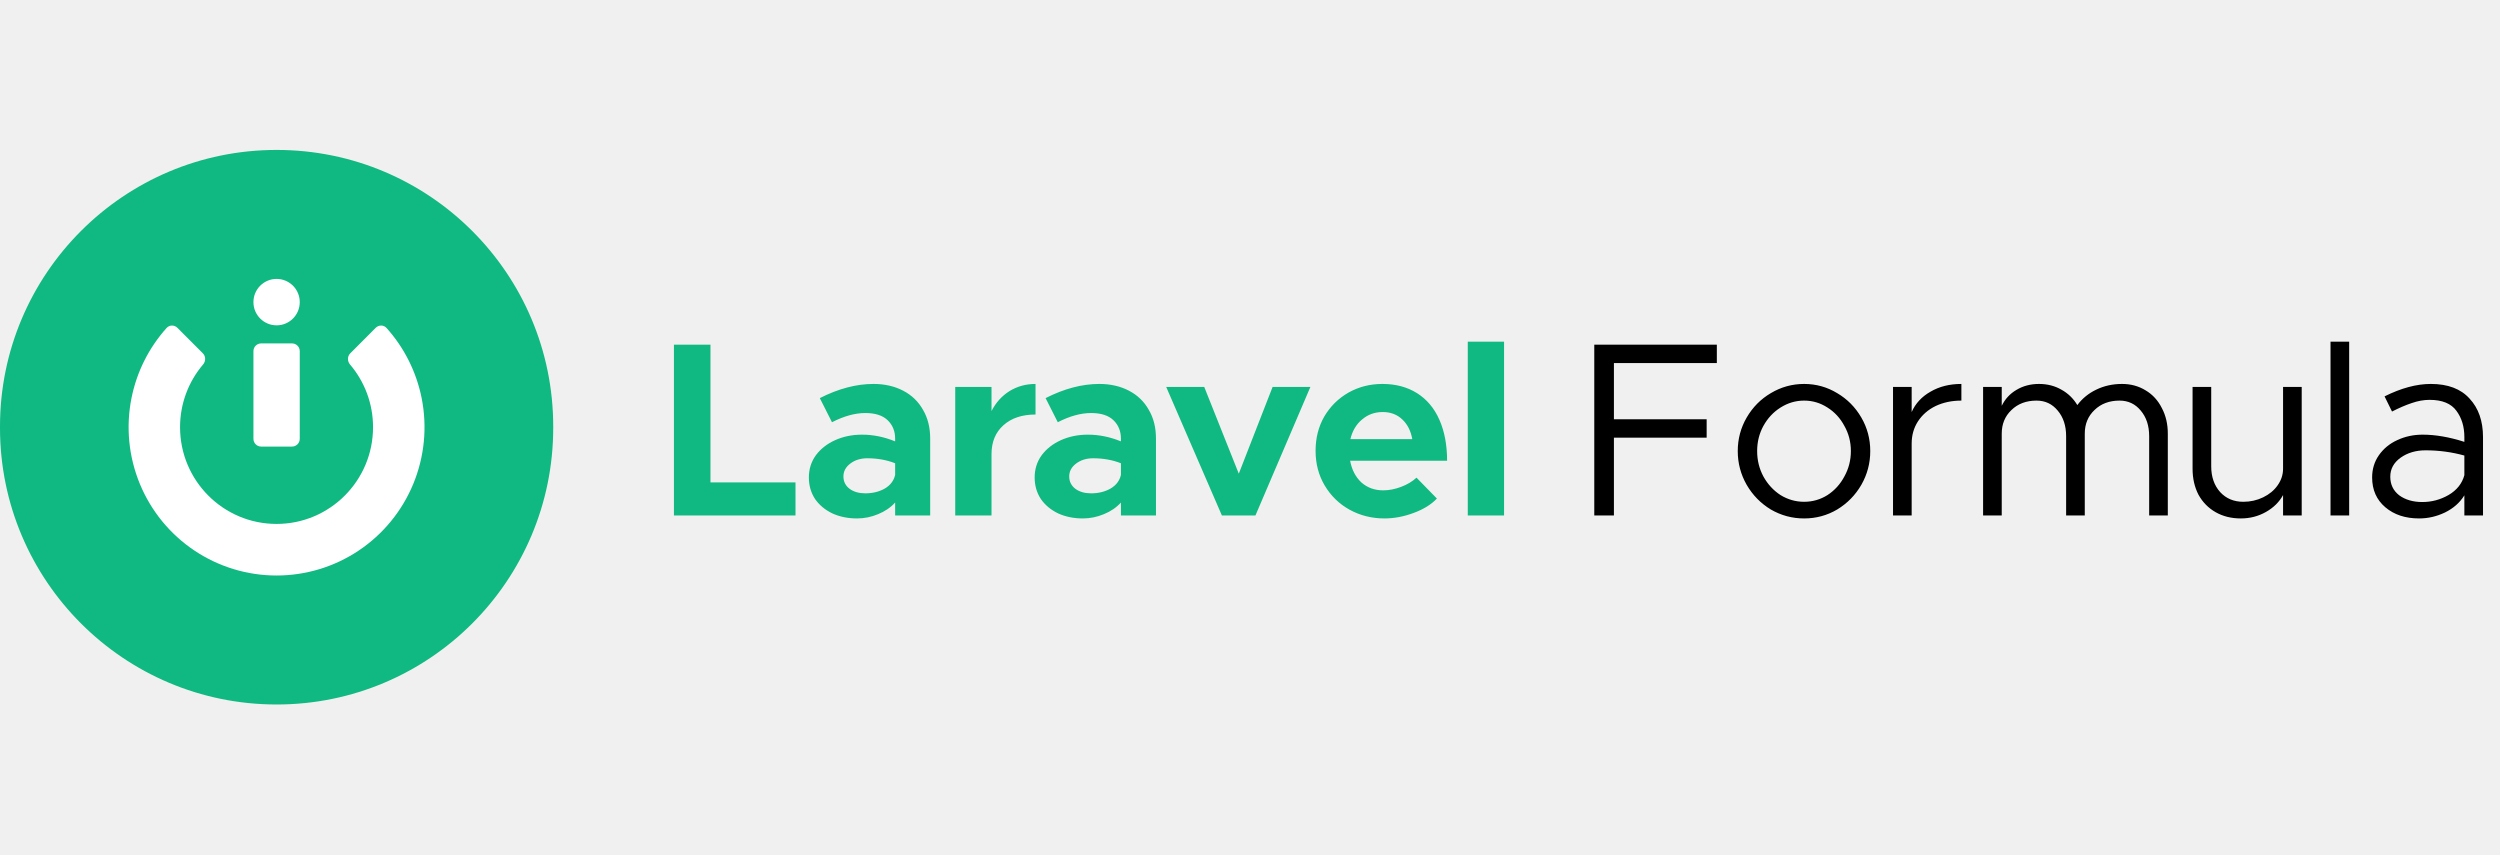
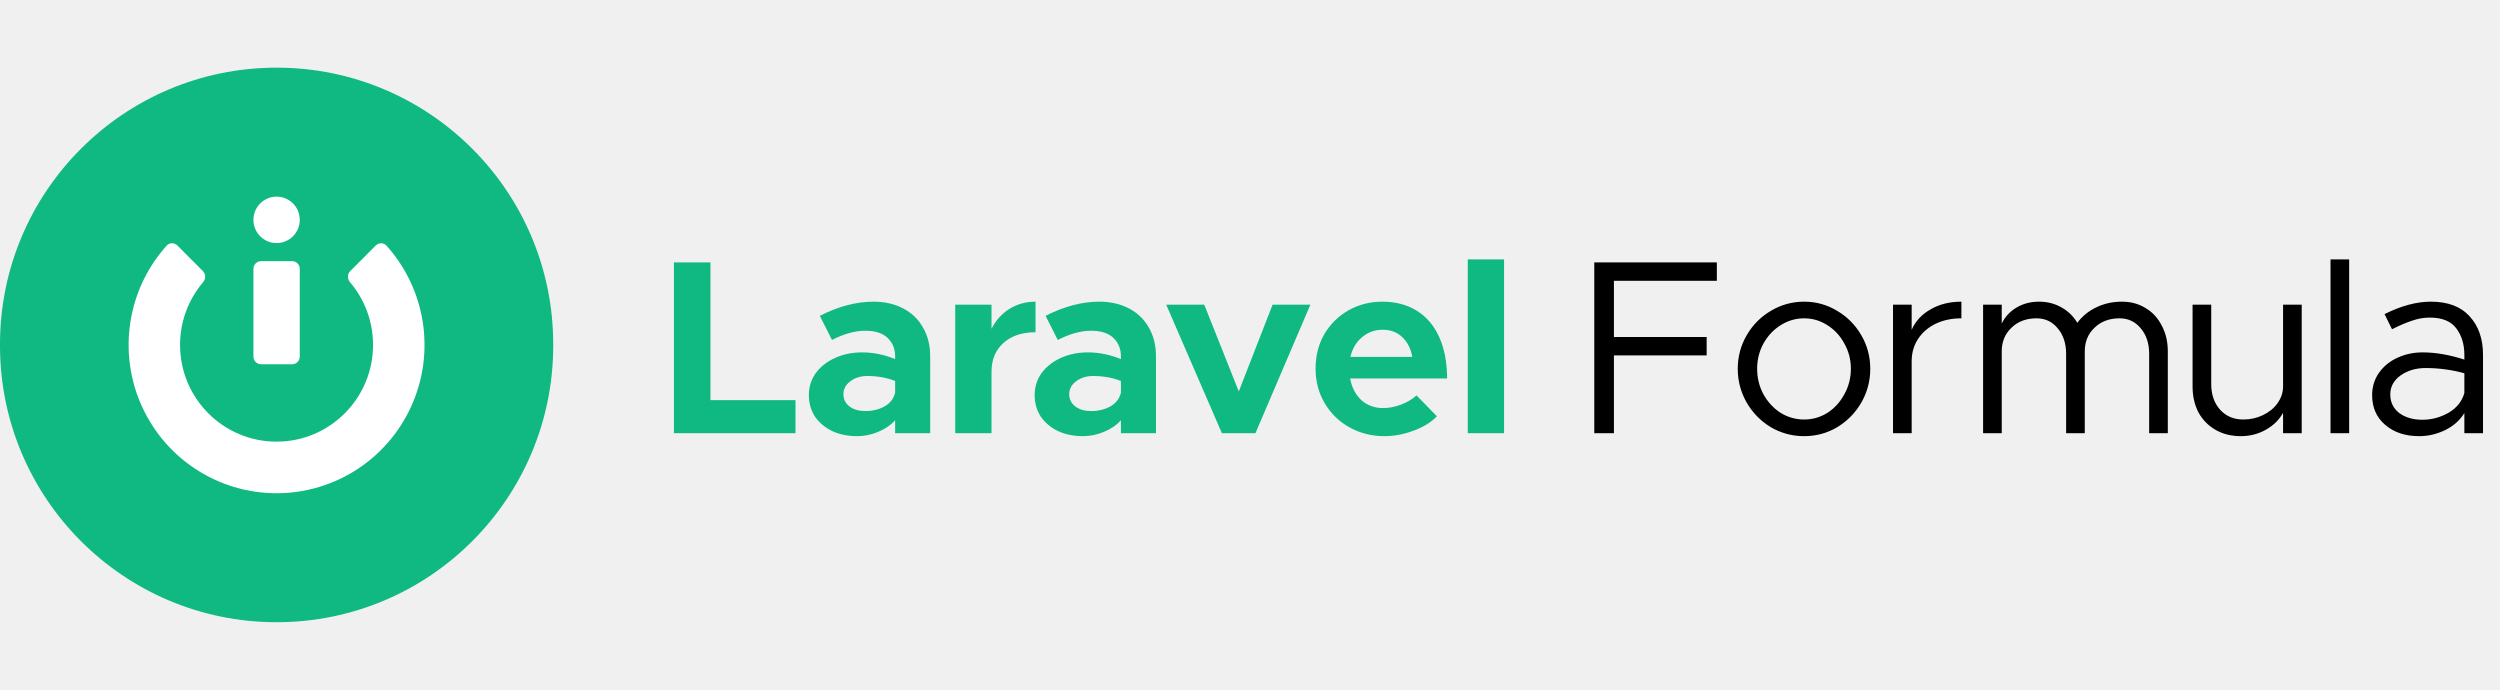
- <svg xmlns="http://www.w3.org/2000/svg" width="395" height="135" viewBox="0 0 395 135" fill="none">
-   <rect y="23.689" width="87.409" height="87.621" rx="43.705" fill="#10B981" />
-   <path fill-rule="evenodd" clip-rule="evenodd" d="M66.625 62.926C65.803 58.782 63.88 54.945 61.069 51.816C60.617 51.314 59.84 51.316 59.363 51.794L55.337 55.83C54.862 56.306 54.866 57.075 55.302 57.588C57.571 60.256 58.941 63.716 58.941 67.497C58.941 75.938 52.115 82.78 43.695 82.78C35.275 82.78 28.449 75.938 28.449 67.497C28.449 63.715 29.82 60.254 32.09 57.585C32.526 57.073 32.531 56.304 32.055 55.827L28.032 51.794C27.555 51.316 26.777 51.314 26.326 51.816C23.515 54.945 21.592 58.782 20.77 62.926C19.867 67.472 20.33 72.183 22.1 76.465C23.869 80.747 26.865 84.407 30.71 86.982C34.554 89.557 39.074 90.931 43.697 90.931C48.321 90.931 52.84 89.557 56.685 86.982C60.529 84.407 63.525 80.747 65.295 76.465C67.064 72.183 67.527 67.472 66.625 62.926Z" fill="white" />
-   <rect x="40.043" y="44.068" width="7.318" height="7.336" rx="3.659" fill="white" />
-   <rect x="40.043" y="54.258" width="7.318" height="16.302" rx="1.221" fill="white" />
-   <path d="M112.254 76.218H125.688V81.442H106.48V54.457H112.254V76.218ZM138.014 60.663C139.769 60.663 141.327 61.017 142.689 61.724C144.05 62.431 145.098 63.439 145.831 64.748C146.59 66.031 146.97 67.55 146.97 69.305V81.442H141.432V79.4C140.725 80.185 139.821 80.801 138.721 81.246C137.648 81.691 136.548 81.914 135.422 81.914C133.982 81.914 132.685 81.652 131.533 81.128C130.381 80.578 129.464 79.819 128.783 78.85C128.129 77.855 127.801 76.716 127.801 75.433C127.801 74.123 128.168 72.958 128.901 71.937C129.661 70.915 130.682 70.117 131.965 69.54C133.248 68.964 134.662 68.676 136.207 68.676C137.962 68.676 139.703 69.03 141.432 69.737V69.305C141.432 68.126 141.039 67.157 140.253 66.398C139.468 65.639 138.289 65.259 136.718 65.259C135.094 65.259 133.34 65.743 131.454 66.712L129.53 62.902C132.463 61.41 135.291 60.663 138.014 60.663ZM136.718 77.947C137.87 77.947 138.892 77.698 139.782 77.2C140.672 76.676 141.222 75.956 141.432 75.04V73.194C140.096 72.67 138.63 72.408 137.032 72.408C135.985 72.408 135.094 72.683 134.361 73.233C133.628 73.783 133.261 74.464 133.261 75.275C133.261 76.087 133.589 76.742 134.243 77.239C134.898 77.711 135.723 77.947 136.718 77.947ZM156.66 64.945C157.341 63.609 158.284 62.562 159.488 61.802C160.719 61.043 162.094 60.663 163.613 60.663V65.495C161.492 65.495 159.802 66.058 158.545 67.184C157.289 68.31 156.66 69.829 156.66 71.74V81.442H150.925V61.135H156.66V64.945ZM173.689 60.663C175.443 60.663 177.001 61.017 178.363 61.724C179.725 62.431 180.772 63.439 181.505 64.748C182.265 66.031 182.644 67.55 182.644 69.305V81.442H177.106V79.4C176.399 80.185 175.495 80.801 174.396 81.246C173.322 81.691 172.222 81.914 171.096 81.914C169.656 81.914 168.36 81.652 167.207 81.128C166.055 80.578 165.139 79.819 164.458 78.85C163.803 77.855 163.476 76.716 163.476 75.433C163.476 74.123 163.842 72.958 164.576 71.937C165.335 70.915 166.356 70.117 167.639 69.54C168.923 68.964 170.337 68.676 171.882 68.676C173.636 68.676 175.378 69.03 177.106 69.737V69.305C177.106 68.126 176.713 67.157 175.928 66.398C175.142 65.639 173.964 65.259 172.392 65.259C170.769 65.259 169.014 65.743 167.129 66.712L165.204 62.902C168.137 61.41 170.965 60.663 173.689 60.663ZM172.392 77.947C173.545 77.947 174.566 77.698 175.456 77.2C176.347 76.676 176.896 75.956 177.106 75.04V73.194C175.77 72.67 174.304 72.408 172.707 72.408C171.659 72.408 170.769 72.683 170.036 73.233C169.302 73.783 168.936 74.464 168.936 75.275C168.936 76.087 169.263 76.742 169.918 77.239C170.572 77.711 171.397 77.947 172.392 77.947ZM184.259 61.135H190.269L195.729 74.843L201.071 61.135H207.042L198.361 81.442H193.058L184.259 61.135ZM218.546 77.475C219.462 77.475 220.405 77.292 221.374 76.925C222.343 76.559 223.154 76.074 223.809 75.472L227.03 78.771C226.14 79.714 224.909 80.474 223.338 81.05C221.793 81.626 220.261 81.914 218.742 81.914C216.752 81.914 214.919 81.456 213.243 80.539C211.593 79.622 210.284 78.352 209.315 76.729C208.346 75.105 207.861 73.272 207.861 71.23C207.861 69.213 208.32 67.406 209.236 65.809C210.179 64.212 211.449 62.955 213.046 62.038C214.67 61.121 216.464 60.663 218.428 60.663C220.523 60.663 222.343 61.148 223.888 62.117C225.433 63.086 226.611 64.487 227.423 66.32C228.235 68.153 228.641 70.313 228.641 72.801H213.321C213.583 74.215 214.172 75.354 215.089 76.218C216.032 77.056 217.184 77.475 218.546 77.475ZM218.467 65.102C217.21 65.102 216.123 65.495 215.207 66.28C214.29 67.04 213.675 68.074 213.361 69.383H223.141C222.906 68.074 222.382 67.04 221.57 66.28C220.758 65.495 219.724 65.102 218.467 65.102ZM231.908 53.986H237.642V81.442H231.908V53.986Z" fill="#10B981" />
-   <path d="M271.261 57.364H254.999V66.241H269.651V69.148H254.999V81.442H251.896V54.457H271.261V57.364ZM285.053 81.914C283.167 81.914 281.413 81.442 279.789 80.5C278.192 79.531 276.922 78.234 275.979 76.611C275.036 74.961 274.565 73.18 274.565 71.269C274.565 69.357 275.036 67.59 275.979 65.966C276.922 64.342 278.192 63.059 279.789 62.117C281.413 61.148 283.167 60.663 285.053 60.663C286.938 60.663 288.68 61.148 290.277 62.117C291.875 63.059 293.145 64.342 294.087 65.966C295.03 67.59 295.501 69.357 295.501 71.269C295.501 73.18 295.03 74.961 294.087 76.611C293.145 78.234 291.875 79.531 290.277 80.5C288.68 81.442 286.938 81.914 285.053 81.914ZM285.053 79.282C286.388 79.282 287.619 78.928 288.745 78.221C289.871 77.488 290.762 76.506 291.416 75.275C292.097 74.045 292.438 72.709 292.438 71.269C292.438 69.829 292.097 68.506 291.416 67.302C290.762 66.071 289.871 65.102 288.745 64.395C287.619 63.662 286.388 63.295 285.053 63.295C283.717 63.295 282.474 63.662 281.321 64.395C280.195 65.102 279.292 66.071 278.611 67.302C277.956 68.506 277.629 69.829 277.629 71.269C277.629 72.709 277.956 74.045 278.611 75.275C279.292 76.506 280.195 77.488 281.321 78.221C282.474 78.928 283.717 79.282 285.053 79.282ZM302.043 65.102C302.645 63.74 303.641 62.666 305.028 61.881C306.416 61.069 308.04 60.663 309.899 60.663V63.295C308.38 63.295 307.019 63.583 305.814 64.159C304.636 64.735 303.706 65.547 303.025 66.594C302.37 67.616 302.043 68.781 302.043 70.09V81.442H299.097V61.135H302.043V65.102ZM335.286 60.663C336.674 60.663 337.918 61.004 339.018 61.684C340.118 62.339 340.969 63.269 341.571 64.473C342.199 65.652 342.514 67 342.514 68.519V81.442H339.568V68.912C339.568 67.262 339.122 65.914 338.232 64.866C337.368 63.819 336.255 63.295 334.893 63.295C333.27 63.295 331.947 63.792 330.926 64.788C329.905 65.757 329.394 67 329.394 68.519V81.442H326.448V68.912C326.448 67.262 326.003 65.914 325.113 64.866C324.248 63.819 323.135 63.295 321.774 63.295C320.15 63.295 318.828 63.792 317.806 64.788C316.785 65.757 316.274 67 316.274 68.519V81.442H313.328V61.135H316.274V64.12C316.798 63.046 317.571 62.208 318.592 61.606C319.639 60.977 320.831 60.663 322.167 60.663C323.476 60.663 324.654 60.964 325.702 61.567C326.749 62.143 327.587 62.955 328.216 64.002C329.001 62.955 329.996 62.143 331.201 61.567C332.432 60.964 333.793 60.663 335.286 60.663ZM363.67 61.135V81.442H360.724V78.221C360.122 79.321 359.219 80.212 358.014 80.892C356.809 81.573 355.487 81.914 354.047 81.914C352.554 81.914 351.232 81.586 350.079 80.932C348.927 80.277 348.024 79.361 347.369 78.182C346.741 76.978 346.426 75.603 346.426 74.058V61.135H349.372V73.665C349.372 75.341 349.844 76.703 350.786 77.75C351.729 78.771 352.947 79.282 354.439 79.282C355.565 79.282 356.613 79.046 357.582 78.575C358.551 78.104 359.31 77.475 359.86 76.689C360.436 75.878 360.724 75 360.724 74.058V61.135H363.67ZM368.223 53.986H371.169V81.442H368.223V53.986ZM384.067 60.663C386.764 60.663 388.807 61.436 390.194 62.981C391.609 64.5 392.316 66.529 392.316 69.069V81.442H389.37V78.261C388.663 79.413 387.641 80.316 386.306 80.971C384.996 81.6 383.635 81.914 382.221 81.914C380.047 81.914 378.266 81.325 376.879 80.146C375.491 78.968 374.797 77.397 374.797 75.433C374.797 74.123 375.15 72.958 375.857 71.937C376.59 70.889 377.559 70.09 378.764 69.54C379.995 68.964 381.33 68.676 382.771 68.676C384.813 68.676 387.013 69.056 389.37 69.816V69.069C389.37 67.419 388.951 66.031 388.113 64.905C387.275 63.753 385.861 63.177 383.87 63.177C382.954 63.177 382.011 63.347 381.042 63.688C380.099 64.002 379.065 64.447 377.939 65.023L376.761 62.627C379.379 61.318 381.815 60.663 384.067 60.663ZM382.731 79.321C384.198 79.321 385.573 78.955 386.856 78.221C388.165 77.462 389.003 76.415 389.37 75.079V71.976C387.379 71.426 385.337 71.151 383.242 71.151C381.697 71.151 380.374 71.544 379.275 72.329C378.201 73.115 377.664 74.11 377.664 75.315C377.664 76.546 378.135 77.528 379.078 78.261C380.047 78.968 381.265 79.321 382.731 79.321Z" fill="black" />
+ <svg xmlns="http://www.w3.org/2000/svg" width="395" height="109" viewBox="0 0 395 109" fill="none">
+   <rect y="10.69" width="87.409" height="87.621" rx="43.705" fill="#10B981" />
+   <path fill-rule="evenodd" clip-rule="evenodd" d="M66.625 49.926C65.803 45.782 63.88 41.946 61.069 38.817C60.617 38.314 59.84 38.316 59.363 38.795L55.337 42.83C54.862 43.307 54.866 44.075 55.302 44.588C57.571 47.256 58.941 50.717 58.941 54.498C58.941 62.938 52.115 69.78 43.695 69.78C35.275 69.78 28.449 62.938 28.449 54.498C28.449 50.716 29.82 47.254 32.09 44.586C32.526 44.073 32.531 43.304 32.055 42.828L28.032 38.795C27.555 38.316 26.777 38.314 26.326 38.817C23.515 41.946 21.592 45.782 20.77 49.926C19.867 54.472 20.33 59.184 22.1 63.466C23.869 67.748 26.865 71.408 30.71 73.983C34.554 76.557 39.074 77.932 43.697 77.932C48.321 77.932 52.84 76.557 56.685 73.983C60.529 71.408 63.525 67.748 65.295 63.466C67.064 59.184 67.527 54.472 66.625 49.926Z" fill="white" />
+   <rect x="40.043" y="31.068" width="7.318" height="7.336" rx="3.659" fill="white" />
+   <rect x="40.043" y="41.257" width="7.318" height="16.302" rx="1.221" fill="white" />
+   <path d="M112.254 63.218H125.688V68.442H106.48V41.457H112.254V63.218ZM138.014 47.663C139.769 47.663 141.327 48.017 142.689 48.724C144.05 49.431 145.098 50.439 145.831 51.748C146.59 53.031 146.97 54.55 146.97 56.305V68.442H141.432V66.4C140.725 67.185 139.821 67.801 138.721 68.246C137.648 68.691 136.548 68.913 135.422 68.913C133.982 68.913 132.685 68.652 131.533 68.128C130.381 67.578 129.464 66.819 128.783 65.85C128.129 64.855 127.801 63.715 127.801 62.432C127.801 61.123 128.168 59.958 128.901 58.936C129.661 57.915 130.682 57.116 131.965 56.54C133.248 55.964 134.662 55.676 136.207 55.676C137.962 55.676 139.703 56.03 141.432 56.737V56.305C141.432 55.126 141.039 54.157 140.253 53.398C139.468 52.638 138.289 52.259 136.718 52.259C135.094 52.259 133.34 52.743 131.454 53.712L129.53 49.902C132.463 48.409 135.291 47.663 138.014 47.663ZM136.718 64.946C137.87 64.946 138.892 64.697 139.782 64.2C140.672 63.676 141.222 62.956 141.432 62.039V60.193C140.096 59.67 138.63 59.408 137.032 59.408C135.985 59.408 135.094 59.683 134.361 60.233C133.628 60.782 133.261 61.463 133.261 62.275C133.261 63.087 133.589 63.742 134.243 64.239C134.898 64.71 135.723 64.946 136.718 64.946ZM156.66 51.944C157.341 50.609 158.284 49.562 159.488 48.802C160.719 48.043 162.094 47.663 163.613 47.663V52.494C161.492 52.494 159.802 53.057 158.545 54.184C157.289 55.309 156.66 56.828 156.66 58.74V68.442H150.925V48.134H156.66V51.944ZM173.689 47.663C175.443 47.663 177.001 48.017 178.363 48.724C179.725 49.431 180.772 50.439 181.505 51.748C182.265 53.031 182.644 54.55 182.644 56.305V68.442H177.106V66.4C176.399 67.185 175.495 67.801 174.396 68.246C173.322 68.691 172.222 68.913 171.096 68.913C169.656 68.913 168.36 68.652 167.207 68.128C166.055 67.578 165.139 66.819 164.458 65.85C163.803 64.855 163.476 63.715 163.476 62.432C163.476 61.123 163.842 59.958 164.576 58.936C165.335 57.915 166.356 57.116 167.639 56.54C168.923 55.964 170.337 55.676 171.882 55.676C173.636 55.676 175.378 56.03 177.106 56.737V56.305C177.106 55.126 176.713 54.157 175.928 53.398C175.142 52.638 173.964 52.259 172.392 52.259C170.769 52.259 169.014 52.743 167.129 53.712L165.204 49.902C168.137 48.409 170.965 47.663 173.689 47.663ZM172.392 64.946C173.545 64.946 174.566 64.697 175.456 64.2C176.347 63.676 176.896 62.956 177.106 62.039V60.193C175.77 59.67 174.304 59.408 172.707 59.408C171.659 59.408 170.769 59.683 170.036 60.233C169.302 60.782 168.936 61.463 168.936 62.275C168.936 63.087 169.263 63.742 169.918 64.239C170.572 64.71 171.397 64.946 172.392 64.946ZM184.259 48.134H190.269L195.729 61.843L201.071 48.134H207.042L198.361 68.442H193.058L184.259 48.134ZM218.546 64.475C219.462 64.475 220.405 64.291 221.374 63.925C222.343 63.558 223.154 63.074 223.809 62.472L227.03 65.771C226.14 66.714 224.909 67.473 223.338 68.049C221.793 68.625 220.261 68.913 218.742 68.913C216.752 68.913 214.919 68.455 213.243 67.539C211.593 66.622 210.284 65.352 209.315 63.728C208.346 62.105 207.861 60.272 207.861 58.229C207.861 56.213 208.32 54.406 209.236 52.809C210.179 51.211 211.449 49.954 213.046 49.038C214.67 48.121 216.464 47.663 218.428 47.663C220.523 47.663 222.343 48.147 223.888 49.116C225.433 50.085 226.611 51.486 227.423 53.319C228.235 55.152 228.641 57.313 228.641 59.8H213.321C213.583 61.215 214.172 62.354 215.089 63.218C216.032 64.056 217.184 64.475 218.546 64.475ZM218.467 52.102C217.21 52.102 216.123 52.494 215.207 53.28C214.29 54.039 213.675 55.074 213.361 56.383H223.141C222.906 55.074 222.382 54.039 221.57 53.28C220.758 52.494 219.724 52.102 218.467 52.102ZM231.908 40.985H237.642V68.442H231.908V40.985Z" fill="#10B981" />
+   <path d="M271.261 44.363H254.999V53.241H269.651V56.148H254.999V68.442H251.896V41.457H271.261V44.363ZM285.053 68.913C283.168 68.913 281.413 68.442 279.79 67.499C278.192 66.531 276.922 65.234 275.98 63.611C275.037 61.961 274.565 60.18 274.565 58.269C274.565 56.357 275.037 54.589 275.98 52.966C276.922 51.342 278.192 50.059 279.79 49.116C281.413 48.147 283.168 47.663 285.053 47.663C286.939 47.663 288.68 48.147 290.278 49.116C291.875 50.059 293.145 51.342 294.088 52.966C295.03 54.589 295.502 56.357 295.502 58.269C295.502 60.18 295.03 61.961 294.088 63.611C293.145 65.234 291.875 66.531 290.278 67.499C288.68 68.442 286.939 68.913 285.053 68.913ZM285.053 66.282C286.389 66.282 287.62 65.928 288.746 65.221C289.872 64.488 290.762 63.506 291.417 62.275C292.098 61.044 292.438 59.709 292.438 58.269C292.438 56.828 292.098 55.506 291.417 54.301C290.762 53.071 289.872 52.102 288.746 51.395C287.62 50.661 286.389 50.295 285.053 50.295C283.718 50.295 282.474 50.661 281.322 51.395C280.196 52.102 279.292 53.071 278.611 54.301C277.957 55.506 277.629 56.828 277.629 58.269C277.629 59.709 277.957 61.044 278.611 62.275C279.292 63.506 280.196 64.488 281.322 65.221C282.474 65.928 283.718 66.282 285.053 66.282ZM302.043 52.102C302.646 50.74 303.641 49.666 305.029 48.881C306.417 48.069 308.04 47.663 309.9 47.663V50.295C308.381 50.295 307.019 50.583 305.814 51.159C304.636 51.735 303.706 52.547 303.025 53.594C302.371 54.615 302.043 55.781 302.043 57.09V68.442H299.097V48.134H302.043V52.102ZM335.286 47.663C336.674 47.663 337.918 48.003 339.018 48.684C340.118 49.339 340.969 50.269 341.571 51.473C342.2 52.651 342.514 54 342.514 55.519V68.442H339.568V55.912C339.568 54.262 339.123 52.913 338.232 51.866C337.368 50.819 336.255 50.295 334.894 50.295C333.27 50.295 331.948 50.792 330.926 51.787C329.905 52.756 329.394 54 329.394 55.519V68.442H326.448V55.912C326.448 54.262 326.003 52.913 325.113 51.866C324.249 50.819 323.136 50.295 321.774 50.295C320.15 50.295 318.828 50.792 317.807 51.787C316.785 52.756 316.275 54 316.275 55.519V68.442H313.329V48.134H316.275V51.12C316.799 50.046 317.571 49.208 318.592 48.606C319.64 47.977 320.831 47.663 322.167 47.663C323.476 47.663 324.655 47.964 325.702 48.566C326.75 49.142 327.588 49.954 328.216 51.002C329.002 49.954 329.997 49.142 331.201 48.566C332.432 47.964 333.794 47.663 335.286 47.663ZM363.671 48.134V68.442H360.725V65.221C360.122 66.321 359.219 67.211 358.014 67.892C356.81 68.573 355.487 68.913 354.047 68.913C352.554 68.913 351.232 68.586 350.08 67.931C348.927 67.277 348.024 66.36 347.369 65.182C346.741 63.977 346.427 62.602 346.427 61.057V48.134H349.373V60.665C349.373 62.341 349.844 63.702 350.787 64.75C351.729 65.771 352.947 66.282 354.44 66.282C355.566 66.282 356.613 66.046 357.582 65.575C358.551 65.103 359.311 64.475 359.86 63.689C360.437 62.877 360.725 62 360.725 61.057V48.134H363.671ZM368.223 40.985H371.169V68.442H368.223V40.985ZM384.067 47.663C386.764 47.663 388.807 48.435 390.195 49.98C391.609 51.499 392.316 53.529 392.316 56.069V68.442H389.37V65.26C388.663 66.413 387.642 67.316 386.306 67.971C384.997 68.599 383.635 68.913 382.221 68.913C380.047 68.913 378.267 68.324 376.879 67.146C375.491 65.968 374.797 64.396 374.797 62.432C374.797 61.123 375.151 59.958 375.858 58.936C376.591 57.889 377.56 57.09 378.764 56.54C379.995 55.964 381.331 55.676 382.771 55.676C384.813 55.676 387.013 56.056 389.37 56.815V56.069C389.37 54.419 388.951 53.031 388.113 51.905C387.275 50.753 385.861 50.177 383.871 50.177C382.954 50.177 382.011 50.347 381.043 50.688C380.1 51.002 379.065 51.447 377.939 52.023L376.761 49.627C379.38 48.318 381.815 47.663 384.067 47.663ZM382.732 66.321C384.198 66.321 385.573 65.954 386.856 65.221C388.165 64.462 389.003 63.414 389.37 62.079V58.976C387.38 58.426 385.337 58.151 383.242 58.151C381.697 58.151 380.375 58.544 379.275 59.329C378.201 60.115 377.664 61.11 377.664 62.314C377.664 63.545 378.136 64.527 379.079 65.26C380.047 65.968 381.265 66.321 382.732 66.321Z" fill="black" />
</svg>
